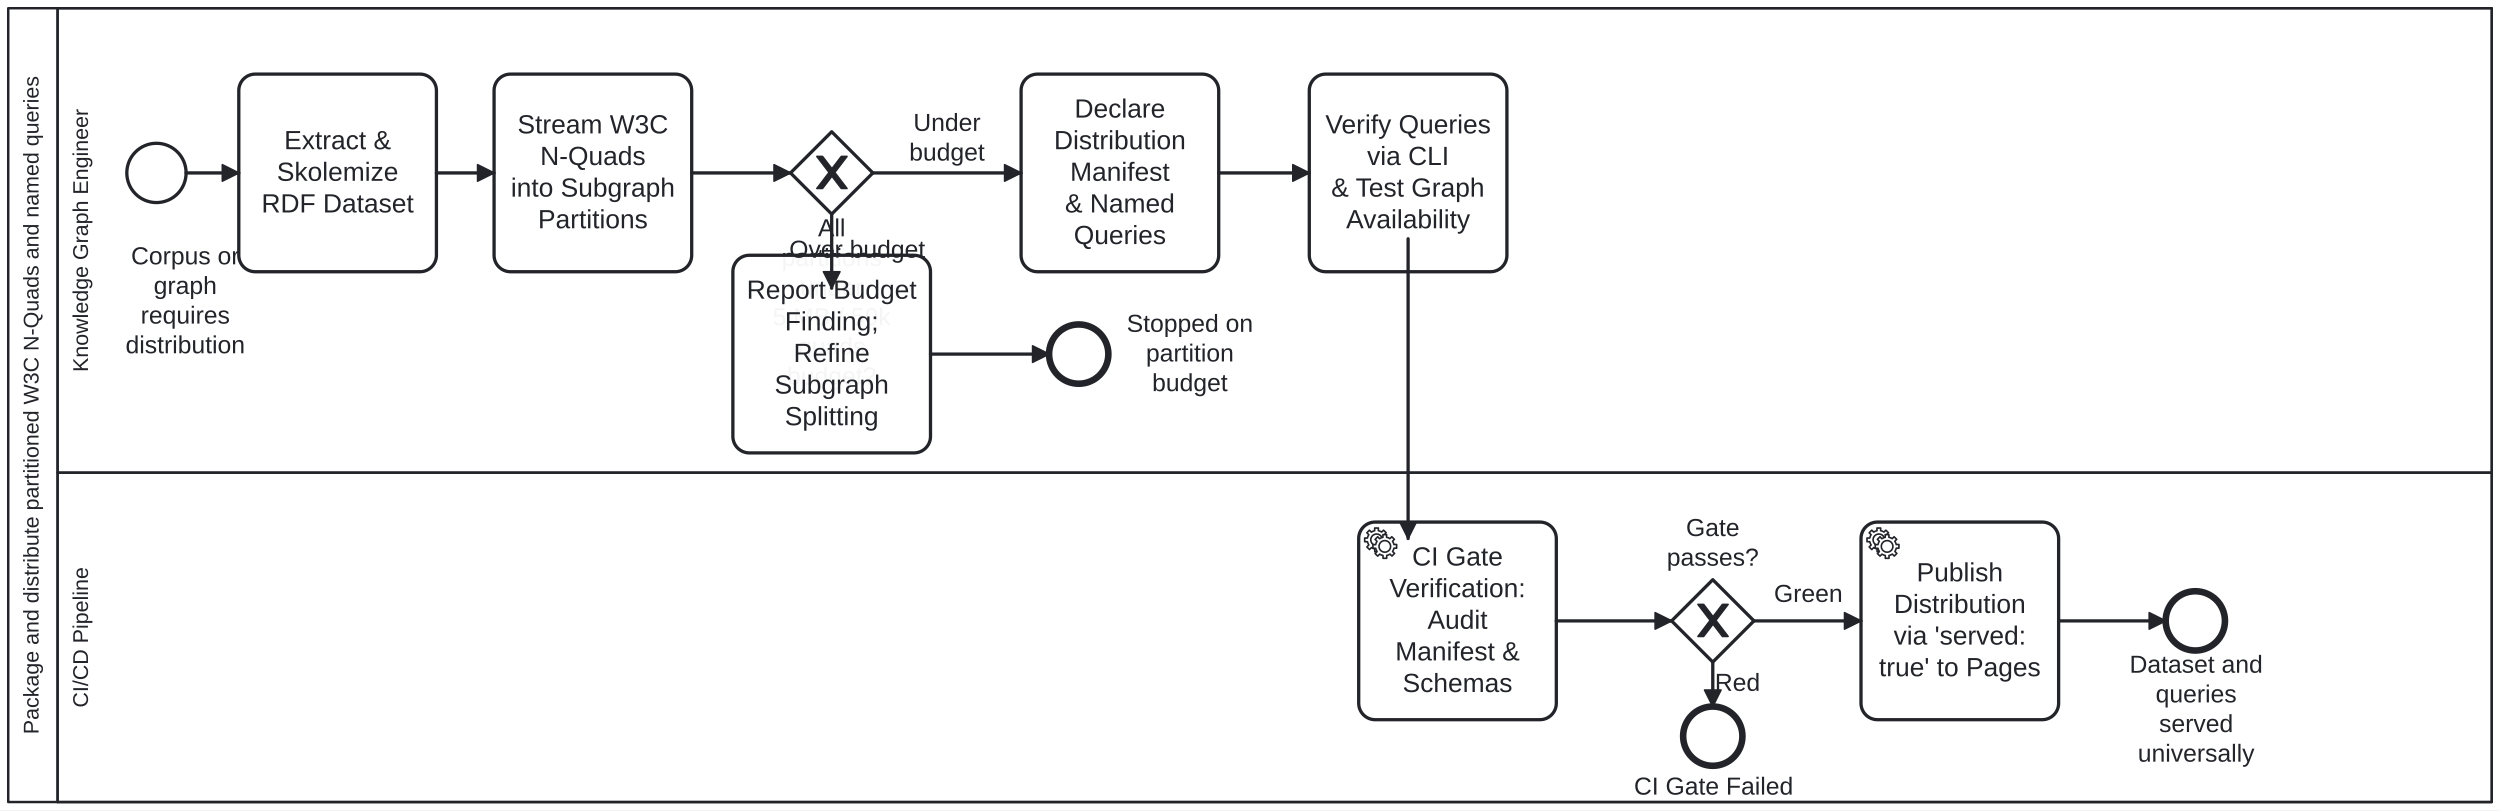
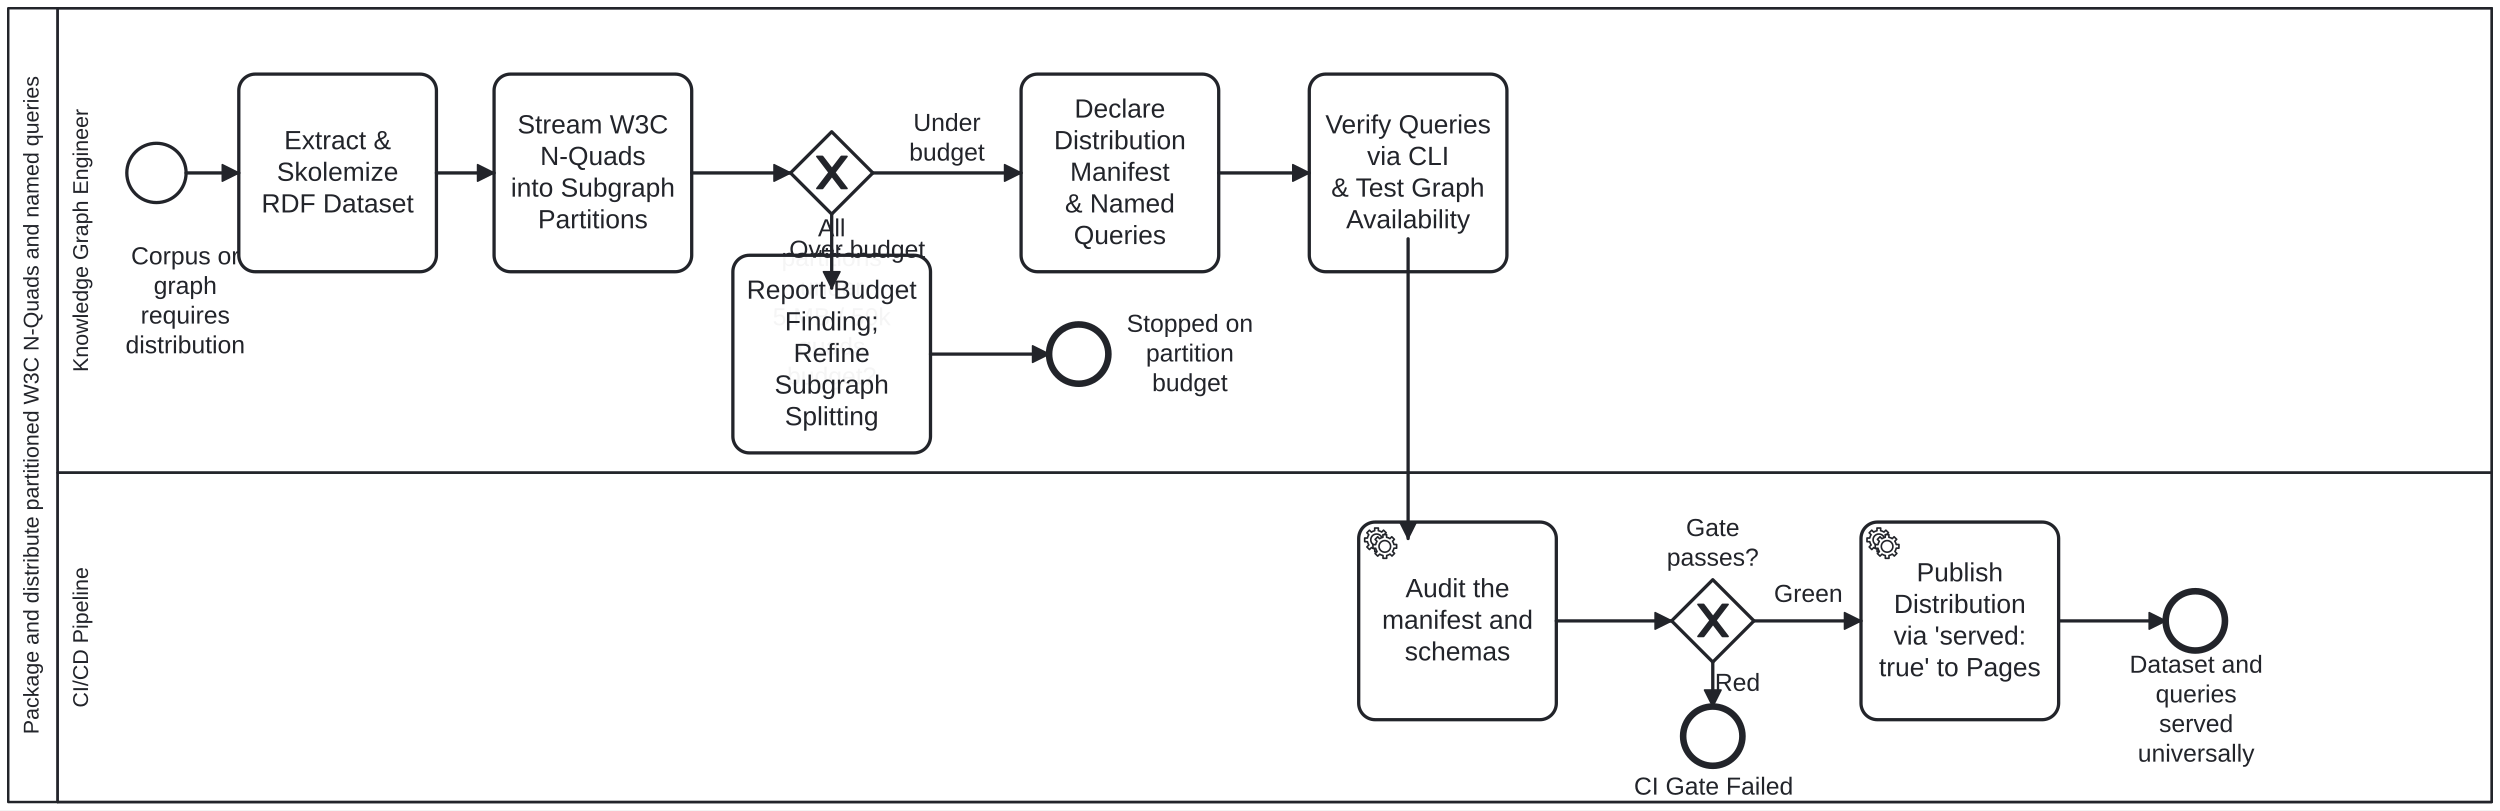
<svg xmlns="http://www.w3.org/2000/svg" width="100%" style="max-width:100%;height:auto" viewBox="155 75 1518 492" version="1.1">
  <rect x="155" y="75" width="1518" height="492" fill="#ffffff" />
  <g class="djs-group">
    <g class="djs-element djs-shape" data-element-id="Participant_Process_NQuadsDistribution" style="display: block;" transform="matrix(1 0 0 1 160 80)">
      <g class="djs-visual">
        <rect x="0" y="0" width="1508" height="482" rx="0" ry="0" style="stroke-linecap: round; stroke-linejoin: round; stroke: rgb(34, 36, 42); stroke-width: 1.5px; fill: white; fill-opacity: 0.95;" />
        <path style="fill: none; stroke-linecap: round; stroke-linejoin: round; stroke: rgb(34, 36, 42); stroke-width: 1.5px;" d="M30,0L30,482" />
        <text lineHeight="1.05" class="djs-label" transform="matrix(-1.83697e-16 -1 1 -1.83697e-16 0 482)" style="font-family: Arial, sans-serif; font-size: 13px; font-weight: normal; fill: rgb(34, 36, 42);">
          <tspan x="41.192" y="18.413">Package and distribute partitioned W3C N-Quads and named queries</tspan>
        </text>
      </g>
      <rect class="djs-hit djs-hit-all" x="0" y="0" width="1508" height="482" style="fill: none; stroke-opacity: 0; stroke: white; stroke-width: 15px;" />
    </g>
    <g class="djs-children">
      <g class="djs-group">
        <g class="djs-element djs-shape" data-element-id="Lane_Ci" style="display: block;" transform="matrix(1 0 0 1 190 362)">
          <g class="djs-visual">
            <rect x="0" y="0" width="1478" height="200" rx="0" ry="0" style="stroke-linecap: round; stroke-linejoin: round; stroke: rgb(34, 36, 42); stroke-width: 1.5px; fill: white; fill-opacity: 0.25;" />
            <text lineHeight="1.05" class="djs-label" transform="matrix(-1.83697e-16 -1 1 -1.83697e-16 0 200)" style="font-family: Arial, sans-serif; font-size: 13px; font-weight: normal; fill: rgb(34, 36, 42);">
              <tspan x="57.372" y="18.413">CI/CD Pipeline</tspan>
            </text>
          </g>
          <rect class="djs-hit djs-hit-all" x="0" y="0" width="1478" height="200" style="fill: none; stroke-opacity: 0; stroke: white; stroke-width: 15px;" />
        </g>
      </g>
      <g class="djs-group">
        <g class="djs-element djs-shape" data-element-id="Lane_Author" style="display: block;" transform="matrix(1 0 0 1 190 80)">
          <g class="djs-visual">
            <rect x="0" y="0" width="1478" height="282" rx="0" ry="0" style="stroke-linecap: round; stroke-linejoin: round; stroke: rgb(34, 36, 42); stroke-width: 1.5px; fill: white; fill-opacity: 0.25;" />
            <text lineHeight="1.05" class="djs-label" transform="matrix(-1.83697e-16 -1 1 -1.83697e-16 0 282)" style="font-family: Arial, sans-serif; font-size: 13px; font-weight: normal; fill: rgb(34, 36, 42);">
              <tspan x="61.14" y="18.413">Knowledge Graph Engineer</tspan>
            </text>
          </g>
          <rect class="djs-hit djs-hit-all" x="0" y="0" width="1478" height="282" style="fill: none; stroke-opacity: 0; stroke: white; stroke-width: 15px;" />
        </g>
      </g>
      <g class="djs-group">
        <g class="djs-element djs-shape" data-element-id="Start_Dataset" style="display: block;" transform="matrix(1 0 0 1 232 162)">
          <g class="djs-visual">
            <circle cx="18" cy="18" r="18" style="stroke-linecap: round; stroke-linejoin: round; stroke: rgb(34, 36, 42); stroke-width: 2px; fill: white; fill-opacity: 0.95;" />
          </g>
          <rect class="djs-hit djs-hit-all" x="0" y="0" width="36" height="36" style="fill: none; stroke-opacity: 0; stroke: white; stroke-width: 15px;" />
        </g>
      </g>
      <g class="djs-group">
        <g class="djs-element djs-shape" data-element-id="Start_Dataset_label" style="display: block;" transform="matrix(1 0 0 1 231 222)">
          <g class="djs-visual">
            <text lineHeight="1.2" class="djs-label" style="font-family: Arial, sans-serif; font-size: 15px; font-weight: normal; fill: rgb(34, 36, 42);">
              <tspan x="3.57" y="13.5">Corpus or </tspan>
              <tspan x="17.318" y="31.5">graph</tspan>
              <tspan x="9.404" y="49.5">requires </tspan>
              <tspan x="0.23" y="67.5">distribution</tspan>
            </text>
          </g>
          <rect class="djs-hit djs-hit-all" x="0" y="0" width="73" height="72" style="fill: none; stroke-opacity: 0; stroke: white; stroke-width: 15px;" />
        </g>
      </g>
      <g class="djs-group">
        <g class="djs-element djs-shape" data-element-id="A_ExtractSkolemize" style="display: block;" transform="matrix(1 0 0 1 300 120)">
          <g class="djs-visual">
            <rect x="0" y="0" width="120" height="120" rx="10" ry="10" style="stroke-linecap: round; stroke-linejoin: round; stroke: rgb(34, 36, 42); stroke-width: 2px; fill: white; fill-opacity: 0.95;" />
            <text lineHeight="1.2" class="djs-label" style="font-family: Arial, sans-serif; font-size: 16px; font-weight: normal; fill: rgb(34, 36, 42);">
              <tspan x="27.547" y="45.6">Extract &amp; </tspan>
              <tspan x="23.098" y="64.8">Skolemize</tspan>
              <tspan x="13.766" y="84">RDF Dataset</tspan>
            </text>
          </g>
          <rect class="djs-hit djs-hit-all" x="0" y="0" width="120" height="120" style="fill: none; stroke-opacity: 0; stroke: white; stroke-width: 15px;" />
        </g>
      </g>
      <g class="djs-group">
        <g class="djs-element djs-shape" data-element-id="A_PartitionQuads" style="display: block;" transform="matrix(1 0 0 1 455 120)">
          <g class="djs-visual">
            <rect x="0" y="0" width="120" height="120" rx="10" ry="10" style="stroke-linecap: round; stroke-linejoin: round; stroke: rgb(34, 36, 42); stroke-width: 2px; fill: white; fill-opacity: 0.95;" />
            <text lineHeight="1.2" class="djs-label" style="font-family: Arial, sans-serif; font-size: 16px; font-weight: normal; fill: rgb(34, 36, 42);">
              <tspan x="14.215" y="36">Stream W3C </tspan>
              <tspan x="27.988" y="55.2">N-Quads</tspan>
              <tspan x="10.184" y="74.4">into Subgraph </tspan>
              <tspan x="26.652" y="93.6">Partitions</tspan>
            </text>
          </g>
          <rect class="djs-hit djs-hit-all" x="0" y="0" width="120" height="120" style="fill: none; stroke-opacity: 0; stroke: white; stroke-width: 15px;" />
        </g>
      </g>
      <g class="djs-group">
        <g class="djs-element djs-shape" data-element-id="GW_PartitionBudget" style="display: block;" transform="matrix(1 0 0 1 635 155)">
          <g class="djs-visual">
            <polygon points="25,0 50,25 25,50 0,25" style="stroke-linecap: round; stroke-linejoin: round; stroke: rgb(34, 36, 42); stroke-width: 2px; fill: white; fill-opacity: 0.95;" />
            <path d="m 16,15 7.429,9.714 -7.429,9.714 3.429,0 5.714,-7.464 5.714,7.464 3.429,0 -7.429,-9.714 7.429,-9.714 -3.429,0 -5.714,7.464 -5.714,-7.464 -3.429,0 z" style="fill: rgb(34, 36, 42); stroke-linecap: round; stroke-linejoin: round; stroke: rgb(34, 36, 42); stroke-width: 1px;" />
          </g>
          <rect class="djs-hit djs-hit-all" x="0" y="0" width="50" height="50" style="fill: none; stroke-opacity: 0; stroke: white; stroke-width: 15px;" />
        </g>
      </g>
      <g class="djs-group">
        <g class="djs-element djs-shape" data-element-id="GW_PartitionBudget_label" style="display: block;" transform="matrix(1 0 0 1 619 205)">
          <g class="djs-visual">
            <text lineHeight="1.2" class="djs-label" style="font-family: Arial, sans-serif; font-size: 15px; font-weight: normal; fill: rgb(34, 36, 42);">
              <tspan x="32.665" y="13.5">All </tspan>
              <tspan x="10.568" y="31.5">partitions </tspan>
              <tspan x="21.818" y="49.5">under</tspan>
              <tspan x="5.152" y="67.5">5 MB / 50k </tspan>
              <tspan x="20.565" y="85.5">quads </tspan>
              <tspan x="13.889" y="103.5">budget?</tspan>
            </text>
          </g>
          <rect class="djs-hit djs-hit-all" x="0" y="0" width="82" height="90" style="fill: none; stroke-opacity: 0; stroke: white; stroke-width: 15px;" />
        </g>
      </g>
      <g class="djs-group">
        <g class="djs-element djs-shape" data-element-id="A_ReportBudgetExcess" style="display: block;" transform="matrix(1 0 0 1 600 230)">
          <g class="djs-visual">
            <rect x="0" y="0" width="120" height="120" rx="10" ry="10" style="stroke-linecap: round; stroke-linejoin: round; stroke: rgb(34, 36, 42); stroke-width: 2px; fill: white; fill-opacity: 0.95;" />
            <text lineHeight="1.2" class="djs-label" style="font-family: Arial, sans-serif; font-size: 16px; font-weight: normal; fill: rgb(34, 36, 42);">
              <tspan x="8.41" y="26.4">Report Budget </tspan>
              <tspan x="31.539" y="45.6">Finding;</tspan>
              <tspan x="36.875" y="64.8">Refine </tspan>
              <tspan x="25.305" y="84">Subgraph </tspan>
              <tspan x="31.539" y="103.2">Splitting</tspan>
            </text>
          </g>
          <rect class="djs-hit djs-hit-all" x="0" y="0" width="120" height="120" style="fill: none; stroke-opacity: 0; stroke: white; stroke-width: 15px;" />
        </g>
      </g>
      <g class="djs-group">
        <g class="djs-element djs-shape" data-element-id="End_BudgetStopped" style="display: block;" transform="matrix(1 0 0 1 792 272)">
          <g class="djs-visual">
            <circle cx="18" cy="18" r="18" style="stroke-linecap: round; stroke-linejoin: round; stroke: rgb(34, 36, 42); stroke-width: 4px; fill: white; fill-opacity: 0.95;" />
          </g>
          <rect class="djs-hit djs-hit-all" x="0" y="0" width="36" height="36" style="fill: none; stroke-opacity: 0; stroke: white; stroke-width: 15px;" />
        </g>
      </g>
      <g class="djs-group">
        <g class="djs-element djs-shape" data-element-id="End_BudgetStopped_label" style="display: block;" transform="matrix(1 0 0 1 839 263)">
          <g class="djs-visual">
            <text lineHeight="1.2" class="djs-label" style="font-family: Arial, sans-serif; font-size: 15px; font-weight: normal; fill: rgb(34, 36, 42);">
              <tspan x="0.132" y="13.5">Stopped on</tspan>
              <tspan x="11.818" y="31.5">partition </tspan>
              <tspan x="15.561" y="49.5">budget</tspan>
            </text>
          </g>
          <rect class="djs-hit djs-hit-all" x="0" y="0" width="77" height="54" style="fill: none; stroke-opacity: 0; stroke: white; stroke-width: 15px;" />
        </g>
      </g>
      <g class="djs-group">
        <g class="djs-element djs-shape" data-element-id="A_DeclareManifest" style="display: block;" transform="matrix(1 0 0 1 775 120)">
          <g class="djs-visual">
            <rect x="0" y="0" width="120" height="120" rx="10" ry="10" style="stroke-linecap: round; stroke-linejoin: round; stroke: rgb(34, 36, 42); stroke-width: 2px; fill: white; fill-opacity: 0.95;" />
            <text lineHeight="1.2" class="djs-label" style="font-family: Arial, sans-serif; font-size: 16px; font-weight: normal; fill: rgb(34, 36, 42);">
              <tspan x="32.434" y="26.4">Declare </tspan>
              <tspan x="19.984" y="45.6">Distribution </tspan>
              <tspan x="29.766" y="64.8">Manifest</tspan>
              <tspan x="26.652" y="84">&amp; Named </tspan>
              <tspan x="31.988" y="103.2">Queries</tspan>
            </text>
          </g>
          <rect class="djs-hit djs-hit-all" x="0" y="0" width="120" height="120" style="fill: none; stroke-opacity: 0; stroke: white; stroke-width: 15px;" />
        </g>
      </g>
      <g class="djs-group">
        <g class="djs-element djs-shape" data-element-id="A_VerifyQueries" style="display: block;" transform="matrix(1 0 0 1 950 120)">
          <g class="djs-visual">
            <rect x="0" y="0" width="120" height="120" rx="10" ry="10" style="stroke-linecap: round; stroke-linejoin: round; stroke: rgb(34, 36, 42); stroke-width: 2px; fill: white; fill-opacity: 0.95;" />
            <text lineHeight="1.2" class="djs-label" style="font-family: Arial, sans-serif; font-size: 16px; font-weight: normal; fill: rgb(34, 36, 42);">
              <tspan x="9.758" y="36">Verify Queries </tspan>
              <tspan x="35.102" y="55.2">via CLI</tspan>
              <tspan x="13.312" y="74.4">&amp; Test Graph </tspan>
              <tspan x="22.352" y="93.6">Availability</tspan>
            </text>
          </g>
          <rect class="djs-hit djs-hit-all" x="0" y="0" width="120" height="120" style="fill: none; stroke-opacity: 0; stroke: white; stroke-width: 15px;" />
        </g>
      </g>
      <g class="djs-group">
        <g class="djs-element djs-shape" data-element-id="A_GateCheck" style="display: block;" transform="matrix(1 0 0 1 980 392)">
          <g class="djs-visual">
            <rect x="0" y="0" width="120" height="120" rx="10" ry="10" style="stroke-linecap: round; stroke-linejoin: round; stroke: rgb(34, 36, 42); stroke-width: 2px; fill: white; fill-opacity: 0.95;" />
            <text lineHeight="1.2" class="djs-label" style="font-family: Arial, sans-serif; font-size: 16px; font-weight: normal; fill: rgb(34, 36, 42);">
-               <tspan x="32.434" y="26.4">CI Gate </tspan>
-               <tspan x="18.645" y="45.6">Verification:</tspan>
-               <tspan x="41.766" y="64.8">Audit </tspan>
-               <tspan x="22.207" y="84">Manifest &amp; </tspan>
-               <tspan x="26.652" y="103.2">Schemas</tspan>
+               <tspan x="28.422" y="45.6">Audit the </tspan>
+               <tspan x="14.195" y="64.8">manifest and </tspan>
+               <tspan x="27.988" y="84">schemas</tspan>
            </text>
            <circle cx="5" cy="5" r="5" transform="translate(6, 6)" style="stroke-linecap: round; stroke-linejoin: round; stroke: none; stroke-width: 2px; fill: white;" />
            <path d="m 12,18 v -1.713 c 0.352,-0.07 0.704,-0.178 1.048,-0.321 0.344,-0.145 0.666,-0.321 0.966,-0.521 l 1.194,1.18 1.567,-1.577 -1.195,-1.18 c 0.403,-0.614 0.683,-1.299 0.825,-2.018 l 1.622,-0.01 v -2.22 l -1.637,0.01 c -0.073,-0.352 -0.178,-0.7 -0.324,-1.044 -0.145,-0.344 -0.321,-0.664 -0.523,-0.962 l 1.131,-1.136 -1.583,-1.563 -1.13,1.136 c -0.614,-0.401 -1.303,-0.681 -2.023,-0.822 l 0.009,-1.619 h -2.241 l 0.004,1.631 c -0.354,0.074 -0.705,0.18 -1.05,0.324 -0.344,0.144 -0.665,0.321 -0.964,0.52 l -1.17,-1.158 -1.567,1.579 1.168,1.157 c -0.403,0.613 -0.683,1.298 -0.825,2.017 l -1.659,0.003 v 2.222 l 1.672,-0.006 c 0.073,0.351 0.18,0.702 0.324,1.045 0.145,0.344 0.321,0.664 0.523,0.961 l -1.199,1.197 1.584,1.56 1.196,-1.193 c 0.614,0.403 1.303,0.682 2.023,0.823 l 7.19e-4,1.699 h 2.227 z m 0.221,-3.996 c -1.789,0.75 -3.858,-0.093 -4.61,-1.874 -0.752,-1.783 0.091,-3.846 1.88,-4.596 1.788,-0.749 3.857,0.093 4.609,1.874 0.752,1.782 -0.091,3.846 -1.88,4.596 z" style="fill: white; stroke-linecap: round; stroke-linejoin: round; stroke: rgb(34, 36, 42); stroke-width: 1px;" />
            <circle cx="5" cy="5" r="5" transform="translate(11, 10)" style="stroke-linecap: round; stroke-linejoin: round; stroke: none; stroke-width: 2px; fill: white;" />
            <path d="m 17,22 v -1.713 c 0.352,-0.07 0.704,-0.178 1.048,-0.321 0.344,-0.145 0.666,-0.321 0.966,-0.521 l 1.194,1.18 1.567,-1.577 -1.195,-1.18 c 0.403,-0.614 0.683,-1.299 0.825,-2.018 l 1.622,-0.01 v -2.22 l -1.637,0.01 c -0.073,-0.352 -0.178,-0.7 -0.324,-1.044 -0.145,-0.344 -0.321,-0.664 -0.523,-0.962 l 1.131,-1.136 -1.583,-1.563 -1.13,1.136 c -0.614,-0.401 -1.303,-0.681 -2.023,-0.822 l 0.009,-1.619 h -2.241 l 0.004,1.631 c -0.354,0.074 -0.705,0.18 -1.05,0.324 -0.344,0.144 -0.665,0.321 -0.964,0.52 l -1.17,-1.158 -1.567,1.579 1.168,1.157 c -0.403,0.613 -0.683,1.298 -0.825,2.017 l -1.659,0.003 v 2.222 l 1.672,-0.006 c 0.073,0.351 0.18,0.702 0.324,1.045 0.145,0.344 0.321,0.664 0.523,0.961 l -1.199,1.197 1.584,1.56 1.196,-1.193 c 0.614,0.403 1.303,0.682 2.023,0.823 l 7.19e-4,1.699 h 2.227 z m 0.221,-3.996 c -1.789,0.75 -3.858,-0.093 -4.61,-1.874 -0.752,-1.783 0.091,-3.846 1.88,-4.596 1.788,-0.749 3.857,0.093 4.609,1.874 0.752,1.782 -0.091,3.846 -1.88,4.596 z" style="fill: white; stroke-linecap: round; stroke-linejoin: round; stroke: rgb(34, 36, 42); stroke-width: 1px;" />
          </g>
          <rect class="djs-hit djs-hit-all" x="0" y="0" width="120" height="120" style="fill: none; stroke-opacity: 0; stroke: white; stroke-width: 15px;" />
        </g>
      </g>
      <g class="djs-group">
        <g class="djs-element djs-shape" data-element-id="GW_CiGreen" style="display: block;" transform="matrix(1 0 0 1 1170 427)">
          <g class="djs-visual">
            <polygon points="25,0 50,25 25,50 0,25" style="stroke-linecap: round; stroke-linejoin: round; stroke: rgb(34, 36, 42); stroke-width: 2px; fill: white; fill-opacity: 0.95;" />
            <path d="m 16,15 7.429,9.714 -7.429,9.714 3.429,0 5.714,-7.464 5.714,7.464 3.429,0 -7.429,-9.714 7.429,-9.714 -3.429,0 -5.714,7.464 -5.714,-7.464 -3.429,0 z" style="fill: rgb(34, 36, 42); stroke-linecap: round; stroke-linejoin: round; stroke: rgb(34, 36, 42); stroke-width: 1px;" />
          </g>
          <rect class="djs-hit djs-hit-all" x="0" y="0" width="50" height="50" style="fill: none; stroke-opacity: 0; stroke: white; stroke-width: 15px;" />
        </g>
      </g>
      <g class="djs-group">
        <g class="djs-element djs-shape" data-element-id="GW_CiGreen_label" style="display: block;" transform="matrix(1 0 0 1 1167 387)">
          <g class="djs-visual">
            <text lineHeight="1.2" class="djs-label" style="font-family: Arial, sans-serif; font-size: 15px; font-weight: normal; fill: rgb(34, 36, 42);">
              <tspan x="11.74" y="13.5">Gate </tspan>
              <tspan x="0.065" y="31.5">passes?</tspan>
            </text>
          </g>
          <rect class="djs-hit djs-hit-all" x="0" y="0" width="56" height="36" style="fill: none; stroke-opacity: 0; stroke: white; stroke-width: 15px;" />
        </g>
      </g>
      <g class="djs-group">
        <g class="djs-element djs-shape" data-element-id="End_CiFailed" style="display: block;" transform="matrix(1 0 0 1 1177 504)">
          <g class="djs-visual">
            <circle cx="18" cy="18" r="18" style="stroke-linecap: round; stroke-linejoin: round; stroke: rgb(34, 36, 42); stroke-width: 4px; fill: white; fill-opacity: 0.95;" />
          </g>
          <rect class="djs-hit djs-hit-all" x="0" y="0" width="36" height="36" style="fill: none; stroke-opacity: 0; stroke: white; stroke-width: 15px;" />
        </g>
      </g>
      <g class="djs-group">
        <g class="djs-element djs-shape" data-element-id="End_CiFailed_label" style="display: block;" transform="matrix(1 0 0 1 1147 544)">
          <g class="djs-visual">
            <text lineHeight="1.2" class="djs-label" style="font-family: Arial, sans-serif; font-size: 15px; font-weight: normal; fill: rgb(34, 36, 42);">
              <tspan x="0.146" y="13.5">CI Gate Failed</tspan>
            </text>
          </g>
          <rect class="djs-hit djs-hit-all" x="0" y="0" width="97" height="18" style="fill: none; stroke-opacity: 0; stroke: white; stroke-width: 15px;" />
        </g>
      </g>
      <g class="djs-group">
        <g class="djs-element djs-shape" data-element-id="A_DeployPages" style="display: block;" transform="matrix(1 0 0 1 1285 392)">
          <g class="djs-visual">
            <rect x="0" y="0" width="120" height="120" rx="10" ry="10" style="stroke-linecap: round; stroke-linejoin: round; stroke: rgb(34, 36, 42); stroke-width: 2px; fill: white; fill-opacity: 0.95;" />
            <text lineHeight="1.2" class="djs-label" style="font-family: Arial, sans-serif; font-size: 16px; font-weight: normal; fill: rgb(34, 36, 42);">
              <tspan x="33.762" y="36">Publish </tspan>
              <tspan x="19.984" y="55.2">Distribution</tspan>
              <tspan x="19.789" y="74.4">via 'served: </tspan>
              <tspan x="10.887" y="93.6">true' to Pages</tspan>
            </text>
            <circle cx="5" cy="5" r="5" transform="translate(6, 6)" style="stroke-linecap: round; stroke-linejoin: round; stroke: none; stroke-width: 2px; fill: white;" />
            <path d="m 12,18 v -1.713 c 0.352,-0.07 0.704,-0.178 1.048,-0.321 0.344,-0.145 0.666,-0.321 0.966,-0.521 l 1.194,1.18 1.567,-1.577 -1.195,-1.18 c 0.403,-0.614 0.683,-1.299 0.825,-2.018 l 1.622,-0.01 v -2.22 l -1.637,0.01 c -0.073,-0.352 -0.178,-0.7 -0.324,-1.044 -0.145,-0.344 -0.321,-0.664 -0.523,-0.962 l 1.131,-1.136 -1.583,-1.563 -1.13,1.136 c -0.614,-0.401 -1.303,-0.681 -2.023,-0.822 l 0.009,-1.619 h -2.241 l 0.004,1.631 c -0.354,0.074 -0.705,0.18 -1.05,0.324 -0.344,0.144 -0.665,0.321 -0.964,0.52 l -1.17,-1.158 -1.567,1.579 1.168,1.157 c -0.403,0.613 -0.683,1.298 -0.825,2.017 l -1.659,0.003 v 2.222 l 1.672,-0.006 c 0.073,0.351 0.18,0.702 0.324,1.045 0.145,0.344 0.321,0.664 0.523,0.961 l -1.199,1.197 1.584,1.56 1.196,-1.193 c 0.614,0.403 1.303,0.682 2.023,0.823 l 7.19e-4,1.699 h 2.227 z m 0.221,-3.996 c -1.789,0.75 -3.858,-0.093 -4.61,-1.874 -0.752,-1.783 0.091,-3.846 1.88,-4.596 1.788,-0.749 3.857,0.093 4.609,1.874 0.752,1.782 -0.091,3.846 -1.88,4.596 z" style="fill: white; stroke-linecap: round; stroke-linejoin: round; stroke: rgb(34, 36, 42); stroke-width: 1px;" />
            <circle cx="5" cy="5" r="5" transform="translate(11, 10)" style="stroke-linecap: round; stroke-linejoin: round; stroke: none; stroke-width: 2px; fill: white;" />
            <path d="m 17,22 v -1.713 c 0.352,-0.07 0.704,-0.178 1.048,-0.321 0.344,-0.145 0.666,-0.321 0.966,-0.521 l 1.194,1.18 1.567,-1.577 -1.195,-1.18 c 0.403,-0.614 0.683,-1.299 0.825,-2.018 l 1.622,-0.01 v -2.22 l -1.637,0.01 c -0.073,-0.352 -0.178,-0.7 -0.324,-1.044 -0.145,-0.344 -0.321,-0.664 -0.523,-0.962 l 1.131,-1.136 -1.583,-1.563 -1.13,1.136 c -0.614,-0.401 -1.303,-0.681 -2.023,-0.822 l 0.009,-1.619 h -2.241 l 0.004,1.631 c -0.354,0.074 -0.705,0.18 -1.05,0.324 -0.344,0.144 -0.665,0.321 -0.964,0.52 l -1.17,-1.158 -1.567,1.579 1.168,1.157 c -0.403,0.613 -0.683,1.298 -0.825,2.017 l -1.659,0.003 v 2.222 l 1.672,-0.006 c 0.073,0.351 0.18,0.702 0.324,1.045 0.145,0.344 0.321,0.664 0.523,0.961 l -1.199,1.197 1.584,1.56 1.196,-1.193 c 0.614,0.403 1.303,0.682 2.023,0.823 l 7.19e-4,1.699 h 2.227 z m 0.221,-3.996 c -1.789,0.75 -3.858,-0.093 -4.61,-1.874 -0.752,-1.783 0.091,-3.846 1.88,-4.596 1.788,-0.749 3.857,0.093 4.609,1.874 0.752,1.782 -0.091,3.846 -1.88,4.596 z" style="fill: white; stroke-linecap: round; stroke-linejoin: round; stroke: rgb(34, 36, 42); stroke-width: 1px;" />
          </g>
          <rect class="djs-hit djs-hit-all" x="0" y="0" width="120" height="120" style="fill: none; stroke-opacity: 0; stroke: white; stroke-width: 15px;" />
        </g>
      </g>
      <g class="djs-group">
        <g class="djs-element djs-shape" data-element-id="End_Distributed" style="display: block;" transform="matrix(1 0 0 1 1470 434)">
          <g class="djs-visual">
            <circle cx="18" cy="18" r="18" style="stroke-linecap: round; stroke-linejoin: round; stroke: rgb(34, 36, 42); stroke-width: 4px; fill: white; fill-opacity: 0.95;" />
          </g>
          <rect class="djs-hit djs-hit-all" x="0" y="0" width="36" height="36" style="fill: none; stroke-opacity: 0; stroke: white; stroke-width: 15px;" />
        </g>
      </g>
      <g class="djs-group">
        <g class="djs-element djs-shape" data-element-id="End_Distributed_label" style="display: block;" transform="matrix(1 0 0 1 1448 470)">
          <g class="djs-visual">
            <text lineHeight="1.2" class="djs-label" style="font-family: Arial, sans-serif; font-size: 15px; font-weight: normal; fill: rgb(34, 36, 42);">
              <tspan x="0.056" y="13.5">Dataset and</tspan>
              <tspan x="15.902" y="31.5">queries</tspan>
              <tspan x="17.989" y="49.5">served </tspan>
              <tspan x="5.069" y="67.5">universally</tspan>
            </text>
          </g>
          <rect class="djs-hit djs-hit-all" x="0" y="0" width="81" height="72" style="fill: none; stroke-opacity: 0; stroke: white; stroke-width: 15px;" />
        </g>
      </g>
      <g class="djs-group">
        <g class="djs-element djs-connection" data-element-id="Flow_1" style="display: block;">
          <g class="djs-visual">
            <defs>
              <marker id="folio-marker-1" viewBox="0 0 20 20" refX="11" refY="10" markerWidth="10" markerHeight="10" orient="auto">
                <path d="M 1 5 L 11 10 L 1 15 Z" style="stroke-linecap: round; stroke-linejoin: round; stroke: rgb(34, 36, 42); stroke-width: 1px; fill: rgb(34, 36, 42);" />
              </marker>
            </defs>
            <path data-corner-radius="5" style="fill: none; stroke-linecap: round; stroke-linejoin: round; stroke: rgb(34, 36, 42); stroke-width: 2px; marker-end: url('#folio-marker-1');" d="M268,180L300,180" />
          </g>
          <path d="M268,180L300,180" class="djs-hit djs-hit-stroke" style="fill: none; stroke-opacity: 0; stroke: white; stroke-width: 15px;" />
        </g>
      </g>
      <g class="djs-group">
        <g class="djs-element djs-connection" data-element-id="Flow_2" style="display: block;">
          <g class="djs-visual">
            <defs>
              <marker id="folio-marker-2" viewBox="0 0 20 20" refX="11" refY="10" markerWidth="10" markerHeight="10" orient="auto">
                <path d="M 1 5 L 11 10 L 1 15 Z" style="stroke-linecap: round; stroke-linejoin: round; stroke: rgb(34, 36, 42); stroke-width: 1px; fill: rgb(34, 36, 42);" />
              </marker>
            </defs>
            <path data-corner-radius="5" style="fill: none; stroke-linecap: round; stroke-linejoin: round; stroke: rgb(34, 36, 42); stroke-width: 2px; marker-end: url('#folio-marker-2');" d="M420,180L455,180" />
          </g>
          <path d="M420,180L455,180" class="djs-hit djs-hit-stroke" style="fill: none; stroke-opacity: 0; stroke: white; stroke-width: 15px;" />
        </g>
      </g>
      <g class="djs-group">
        <g class="djs-element djs-connection" data-element-id="Flow_3" style="display: block;">
          <g class="djs-visual">
            <defs>
              <marker id="folio-marker-3" viewBox="0 0 20 20" refX="11" refY="10" markerWidth="10" markerHeight="10" orient="auto">
                <path d="M 1 5 L 11 10 L 1 15 Z" style="stroke-linecap: round; stroke-linejoin: round; stroke: rgb(34, 36, 42); stroke-width: 1px; fill: rgb(34, 36, 42);" />
              </marker>
            </defs>
            <path data-corner-radius="5" style="fill: none; stroke-linecap: round; stroke-linejoin: round; stroke: rgb(34, 36, 42); stroke-width: 2px; marker-end: url('#folio-marker-3');" d="M575,180L635,180" />
          </g>
          <path d="M575,180L635,180" class="djs-hit djs-hit-stroke" style="fill: none; stroke-opacity: 0; stroke: white; stroke-width: 15px;" />
        </g>
      </g>
      <g class="djs-group">
        <g class="djs-element djs-connection" data-element-id="Flow_BudgetPass" style="display: block;">
          <g class="djs-visual">
            <defs>
              <marker id="folio-marker-4" viewBox="0 0 20 20" refX="11" refY="10" markerWidth="10" markerHeight="10" orient="auto">
                <path d="M 1 5 L 11 10 L 1 15 Z" style="stroke-linecap: round; stroke-linejoin: round; stroke: rgb(34, 36, 42); stroke-width: 1px; fill: rgb(34, 36, 42);" />
              </marker>
            </defs>
            <path data-corner-radius="5" style="fill: none; stroke-linecap: round; stroke-linejoin: round; stroke: rgb(34, 36, 42); stroke-width: 2px; marker-end: url('#folio-marker-4');" d="M685,180L775,180" />
          </g>
          <path d="M685,180L775,180" class="djs-hit djs-hit-stroke" style="fill: none; stroke-opacity: 0; stroke: white; stroke-width: 15px;" />
        </g>
      </g>
      <g class="djs-group">
        <g class="djs-element djs-shape" data-element-id="Flow_BudgetPass_label" style="display: block;" transform="matrix(1 0 0 1 707 141)">
          <g class="djs-visual">
            <text lineHeight="1.2" class="djs-label" style="font-family: Arial, sans-serif; font-size: 15px; font-weight: normal; fill: rgb(34, 36, 42);">
              <tspan x="2.573" y="13.5">Under </tspan>
              <tspan x="0.061" y="31.5">budget</tspan>
            </text>
          </g>
          <rect class="djs-hit djs-hit-all" x="0" y="0" width="46" height="36" style="fill: none; stroke-opacity: 0; stroke: white; stroke-width: 15px;" />
        </g>
      </g>
      <g class="djs-group">
        <g class="djs-element djs-connection" data-element-id="Flow_BudgetFail" style="display: block;">
          <g class="djs-visual">
            <defs>
              <marker id="folio-marker-5" viewBox="0 0 20 20" refX="11" refY="10" markerWidth="10" markerHeight="10" orient="auto">
                <path d="M 1 5 L 11 10 L 1 15 Z" style="stroke-linecap: round; stroke-linejoin: round; stroke: rgb(34, 36, 42); stroke-width: 1px; fill: rgb(34, 36, 42);" />
              </marker>
            </defs>
            <path data-corner-radius="5" style="fill: none; stroke-linecap: round; stroke-linejoin: round; stroke: rgb(34, 36, 42); stroke-width: 2px; marker-end: url('#folio-marker-5');" d="M660,205L660,250" />
          </g>
          <path d="M660,205L660,250" class="djs-hit djs-hit-stroke" style="fill: none; stroke-opacity: 0; stroke: white; stroke-width: 15px;" />
        </g>
      </g>
      <g class="djs-group">
        <g class="djs-element djs-shape" data-element-id="Flow_BudgetFail_label" style="display: block;" transform="matrix(1 0 0 1 634 218)">
          <g class="djs-visual">
            <text lineHeight="1.2" class="djs-label" style="font-family: Arial, sans-serif; font-size: 15px; font-weight: normal; fill: rgb(34, 36, 42);">
              <tspan x="0.224" y="13.5">Over budget</tspan>
            </text>
          </g>
          <rect class="djs-hit djs-hit-all" x="0" y="0" width="83" height="18" style="fill: none; stroke-opacity: 0; stroke: white; stroke-width: 15px;" />
        </g>
      </g>
      <g class="djs-group">
        <g class="djs-element djs-connection" data-element-id="Flow_StopBudget" style="display: block;">
          <g class="djs-visual">
            <defs>
              <marker id="folio-marker-6" viewBox="0 0 20 20" refX="11" refY="10" markerWidth="10" markerHeight="10" orient="auto">
                <path d="M 1 5 L 11 10 L 1 15 Z" style="stroke-linecap: round; stroke-linejoin: round; stroke: rgb(34, 36, 42); stroke-width: 1px; fill: rgb(34, 36, 42);" />
              </marker>
            </defs>
            <path data-corner-radius="5" style="fill: none; stroke-linecap: round; stroke-linejoin: round; stroke: rgb(34, 36, 42); stroke-width: 2px; marker-end: url('#folio-marker-6');" d="M720,290L792,290" />
          </g>
          <path d="M720,290L792,290" class="djs-hit djs-hit-stroke" style="fill: none; stroke-opacity: 0; stroke: white; stroke-width: 15px;" />
        </g>
      </g>
      <g class="djs-group">
        <g class="djs-element djs-connection" data-element-id="Flow_4" style="display: block;">
          <g class="djs-visual">
            <defs>
              <marker id="folio-marker-7" viewBox="0 0 20 20" refX="11" refY="10" markerWidth="10" markerHeight="10" orient="auto">
                <path d="M 1 5 L 11 10 L 1 15 Z" style="stroke-linecap: round; stroke-linejoin: round; stroke: rgb(34, 36, 42); stroke-width: 1px; fill: rgb(34, 36, 42);" />
              </marker>
            </defs>
            <path data-corner-radius="5" style="fill: none; stroke-linecap: round; stroke-linejoin: round; stroke: rgb(34, 36, 42); stroke-width: 2px; marker-end: url('#folio-marker-7');" d="M895,180L950,180" />
          </g>
          <path d="M895,180L950,180" class="djs-hit djs-hit-stroke" style="fill: none; stroke-opacity: 0; stroke: white; stroke-width: 15px;" />
        </g>
      </g>
      <g class="djs-group">
        <g class="djs-element djs-connection" data-element-id="Flow_5" style="display: block;">
          <g class="djs-visual">
            <defs>
              <marker id="folio-marker-8" viewBox="0 0 20 20" refX="11" refY="10" markerWidth="10" markerHeight="10" orient="auto">
                <path d="M 1 5 L 11 10 L 1 15 Z" style="stroke-linecap: round; stroke-linejoin: round; stroke: rgb(34, 36, 42); stroke-width: 1px; fill: rgb(34, 36, 42);" />
              </marker>
            </defs>
            <path data-corner-radius="5" style="fill: none; stroke-linecap: round; stroke-linejoin: round; stroke: rgb(34, 36, 42); stroke-width: 2px; marker-end: url('#folio-marker-8');" d="M1010,220L1010,402" />
          </g>
          <path d="M1010,220L1010,402" class="djs-hit djs-hit-stroke" style="fill: none; stroke-opacity: 0; stroke: white; stroke-width: 15px;" />
        </g>
      </g>
      <g class="djs-group">
        <g class="djs-element djs-connection" data-element-id="Flow_6" style="display: block;">
          <g class="djs-visual">
            <defs>
              <marker id="folio-marker-9" viewBox="0 0 20 20" refX="11" refY="10" markerWidth="10" markerHeight="10" orient="auto">
                <path d="M 1 5 L 11 10 L 1 15 Z" style="stroke-linecap: round; stroke-linejoin: round; stroke: rgb(34, 36, 42); stroke-width: 1px; fill: rgb(34, 36, 42);" />
              </marker>
            </defs>
            <path data-corner-radius="5" style="fill: none; stroke-linecap: round; stroke-linejoin: round; stroke: rgb(34, 36, 42); stroke-width: 2px; marker-end: url('#folio-marker-9');" d="M1100,452L1170,452" />
          </g>
          <path d="M1100,452L1170,452" class="djs-hit djs-hit-stroke" style="fill: none; stroke-opacity: 0; stroke: white; stroke-width: 15px;" />
        </g>
      </g>
      <g class="djs-group">
        <g class="djs-element djs-connection" data-element-id="Flow_CiPass" style="display: block;">
          <g class="djs-visual">
            <defs>
              <marker id="folio-marker-10" viewBox="0 0 20 20" refX="11" refY="10" markerWidth="10" markerHeight="10" orient="auto">
                <path d="M 1 5 L 11 10 L 1 15 Z" style="stroke-linecap: round; stroke-linejoin: round; stroke: rgb(34, 36, 42); stroke-width: 1px; fill: rgb(34, 36, 42);" />
              </marker>
            </defs>
            <path data-corner-radius="5" style="fill: none; stroke-linecap: round; stroke-linejoin: round; stroke: rgb(34, 36, 42); stroke-width: 2px; marker-end: url('#folio-marker-10');" d="M1220,452L1285,452" />
          </g>
          <path d="M1220,452L1285,452" class="djs-hit djs-hit-stroke" style="fill: none; stroke-opacity: 0; stroke: white; stroke-width: 15px;" />
        </g>
      </g>
      <g class="djs-group">
        <g class="djs-element djs-shape" data-element-id="Flow_CiPass_label" style="display: block;" transform="matrix(1 0 0 1 1232 427)">
          <g class="djs-visual">
            <text lineHeight="1.2" class="djs-label" style="font-family: Arial, sans-serif; font-size: 15px; font-weight: normal; fill: rgb(34, 36, 42);">
              <tspan x="0.155" y="13.5">Green</tspan>
            </text>
          </g>
          <rect class="djs-hit djs-hit-all" x="0" y="0" width="42" height="18" style="fill: none; stroke-opacity: 0; stroke: white; stroke-width: 15px;" />
        </g>
      </g>
      <g class="djs-group">
        <g class="djs-element djs-connection" data-element-id="Flow_CiFail" style="display: block;">
          <g class="djs-visual">
            <defs>
              <marker id="folio-marker-11" viewBox="0 0 20 20" refX="11" refY="10" markerWidth="10" markerHeight="10" orient="auto">
                <path d="M 1 5 L 11 10 L 1 15 Z" style="stroke-linecap: round; stroke-linejoin: round; stroke: rgb(34, 36, 42); stroke-width: 1px; fill: rgb(34, 36, 42);" />
              </marker>
            </defs>
            <path data-corner-radius="5" style="fill: none; stroke-linecap: round; stroke-linejoin: round; stroke: rgb(34, 36, 42); stroke-width: 2px; marker-end: url('#folio-marker-11');" d="M1195,477L1195,504" />
          </g>
          <path d="M1195,477L1195,504" class="djs-hit djs-hit-stroke" style="fill: none; stroke-opacity: 0; stroke: white; stroke-width: 15px;" />
        </g>
      </g>
      <g class="djs-group">
        <g class="djs-element djs-shape" data-element-id="Flow_CiFail_label" style="display: block;" transform="matrix(1 0 0 1 1196 481)">
          <g class="djs-visual">
            <text lineHeight="1.2" class="djs-label" style="font-family: Arial, sans-serif; font-size: 15px; font-weight: normal; fill: rgb(34, 36, 42);">
              <tspan x="0.241" y="13.5">Red</tspan>
            </text>
          </g>
          <rect class="djs-hit djs-hit-all" x="0" y="0" width="28" height="18" style="fill: none; stroke-opacity: 0; stroke: white; stroke-width: 15px;" />
        </g>
      </g>
      <g class="djs-group">
        <g class="djs-element djs-connection" data-element-id="Flow_7" style="display: block;">
          <g class="djs-visual">
            <defs>
              <marker id="folio-marker-12" viewBox="0 0 20 20" refX="11" refY="10" markerWidth="10" markerHeight="10" orient="auto">
                <path d="M 1 5 L 11 10 L 1 15 Z" style="stroke-linecap: round; stroke-linejoin: round; stroke: rgb(34, 36, 42); stroke-width: 1px; fill: rgb(34, 36, 42);" />
              </marker>
            </defs>
            <path data-corner-radius="5" style="fill: none; stroke-linecap: round; stroke-linejoin: round; stroke: rgb(34, 36, 42); stroke-width: 2px; marker-end: url('#folio-marker-12');" d="M1405,452L1470,452" />
          </g>
          <path d="M1405,452L1470,452" class="djs-hit djs-hit-stroke" style="fill: none; stroke-opacity: 0; stroke: white; stroke-width: 15px;" />
        </g>
      </g>
    </g>
  </g>
</svg>
